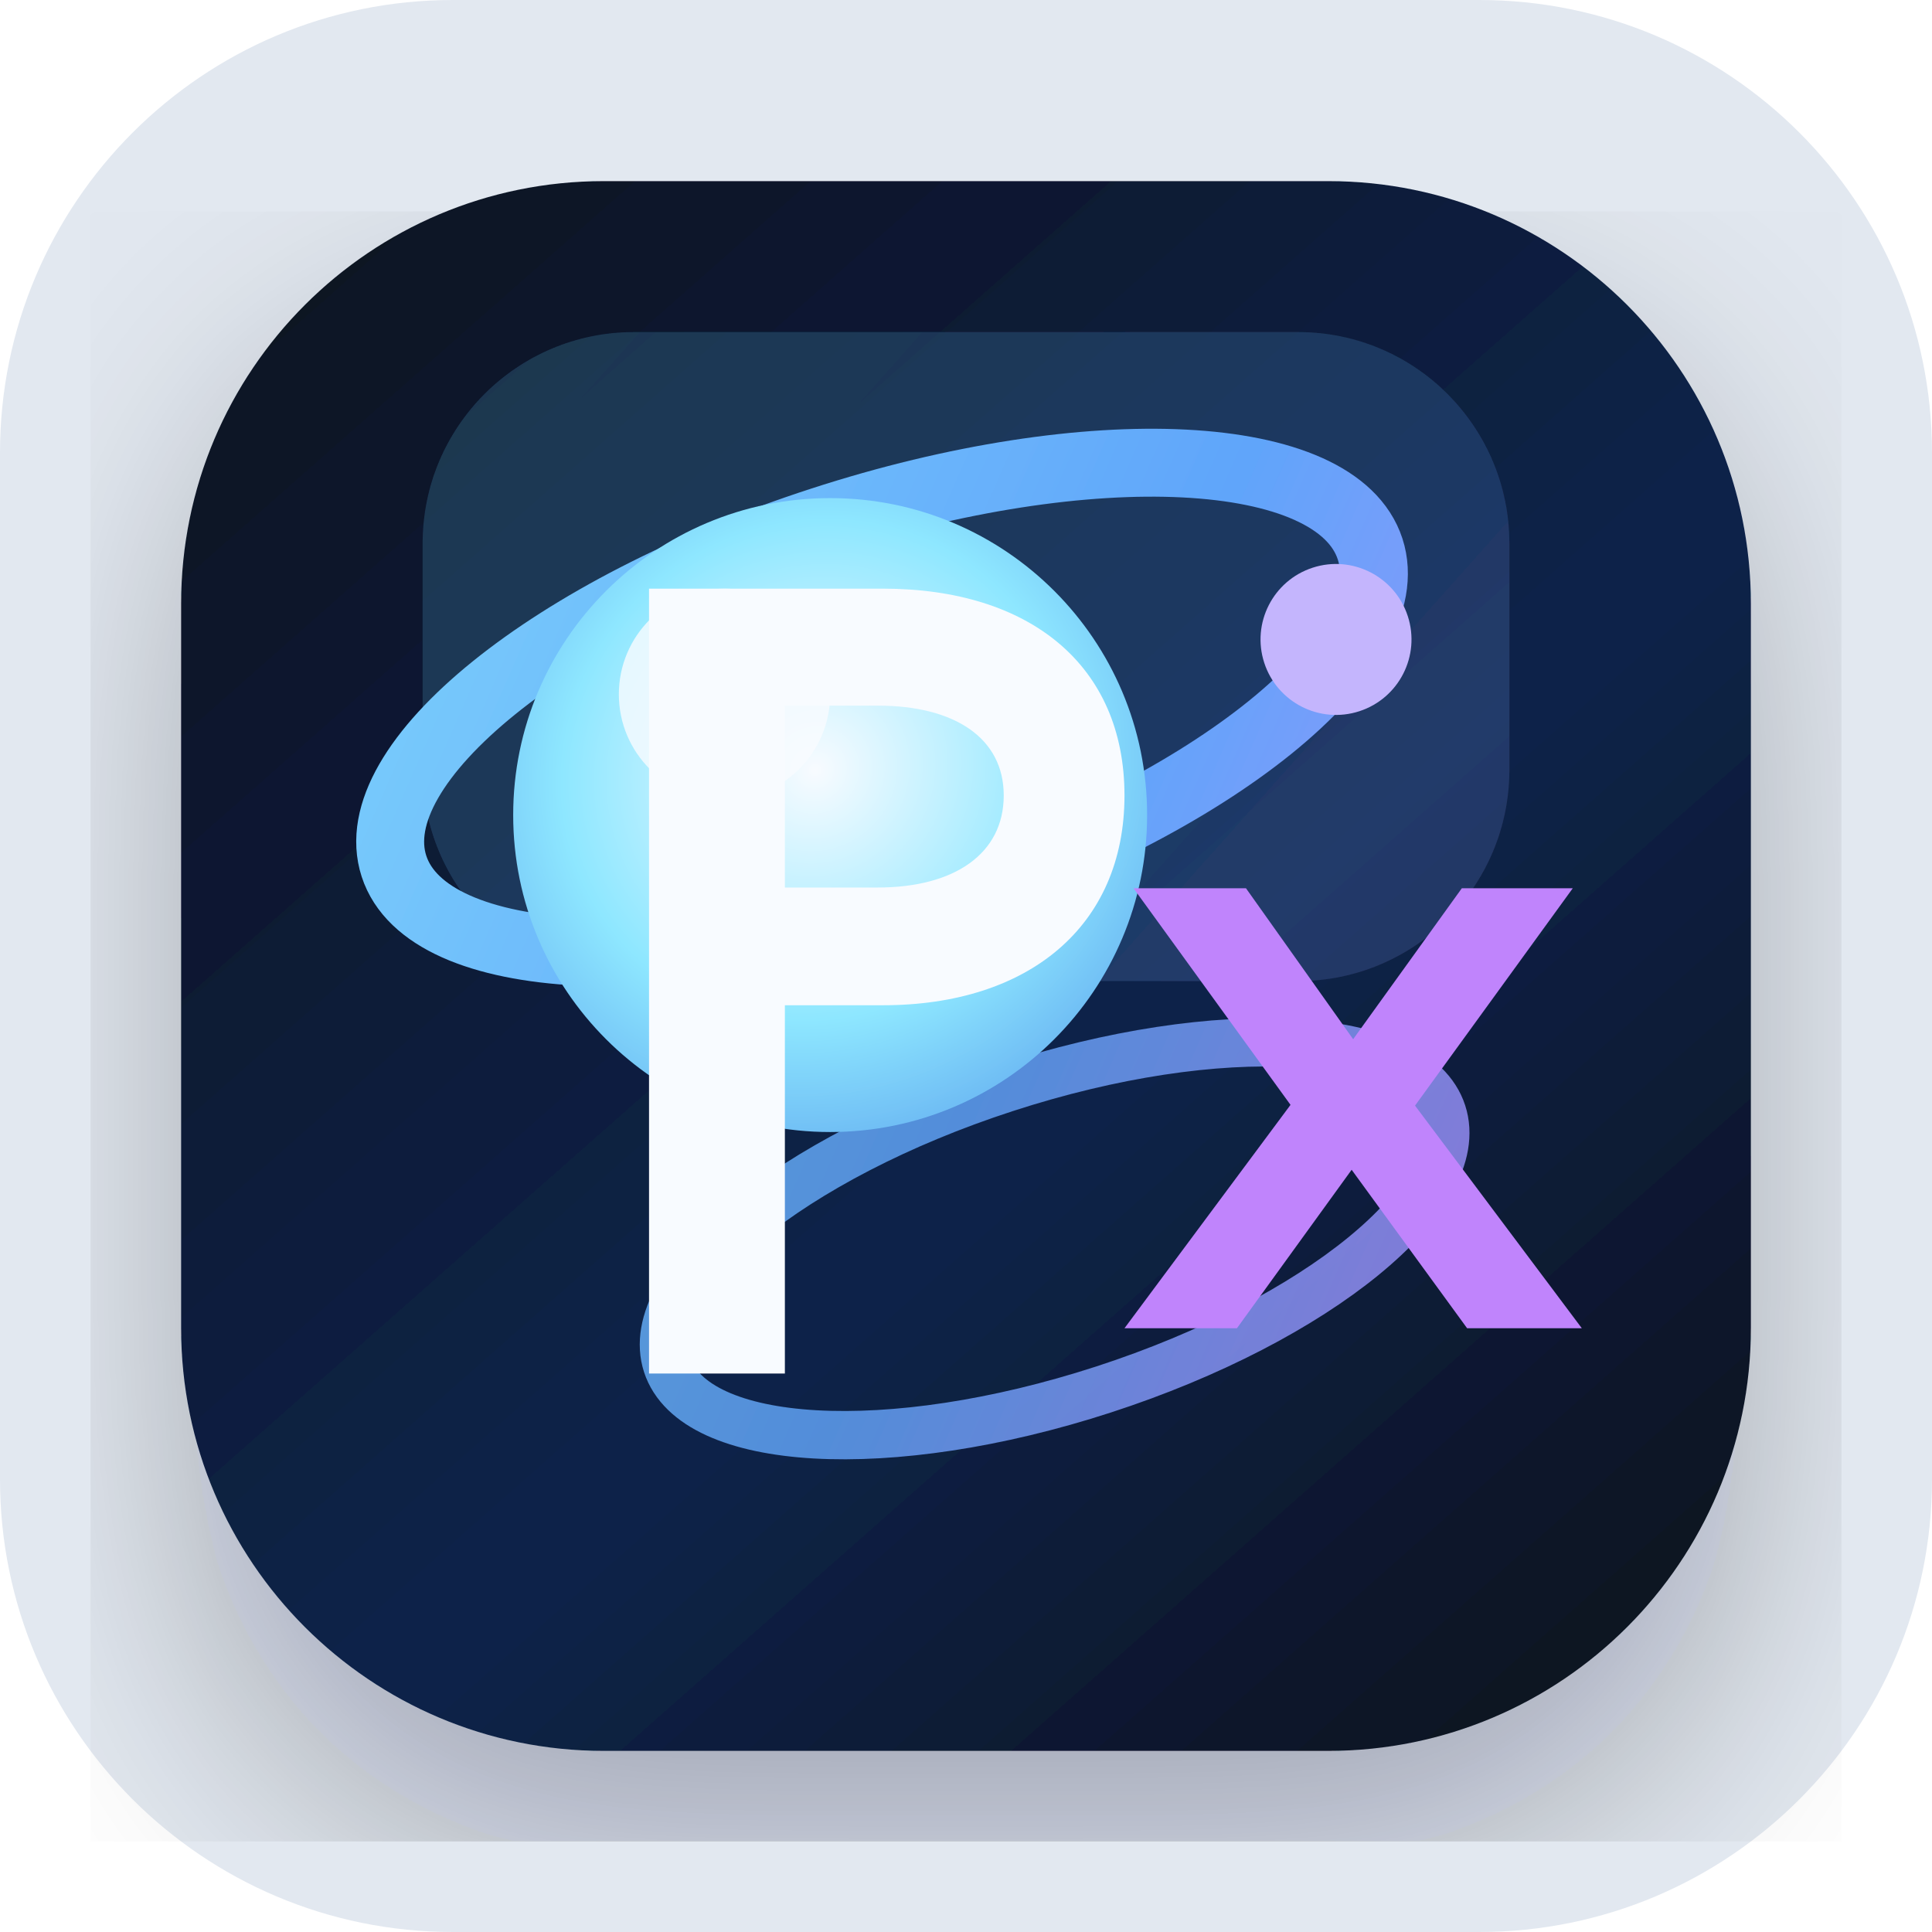
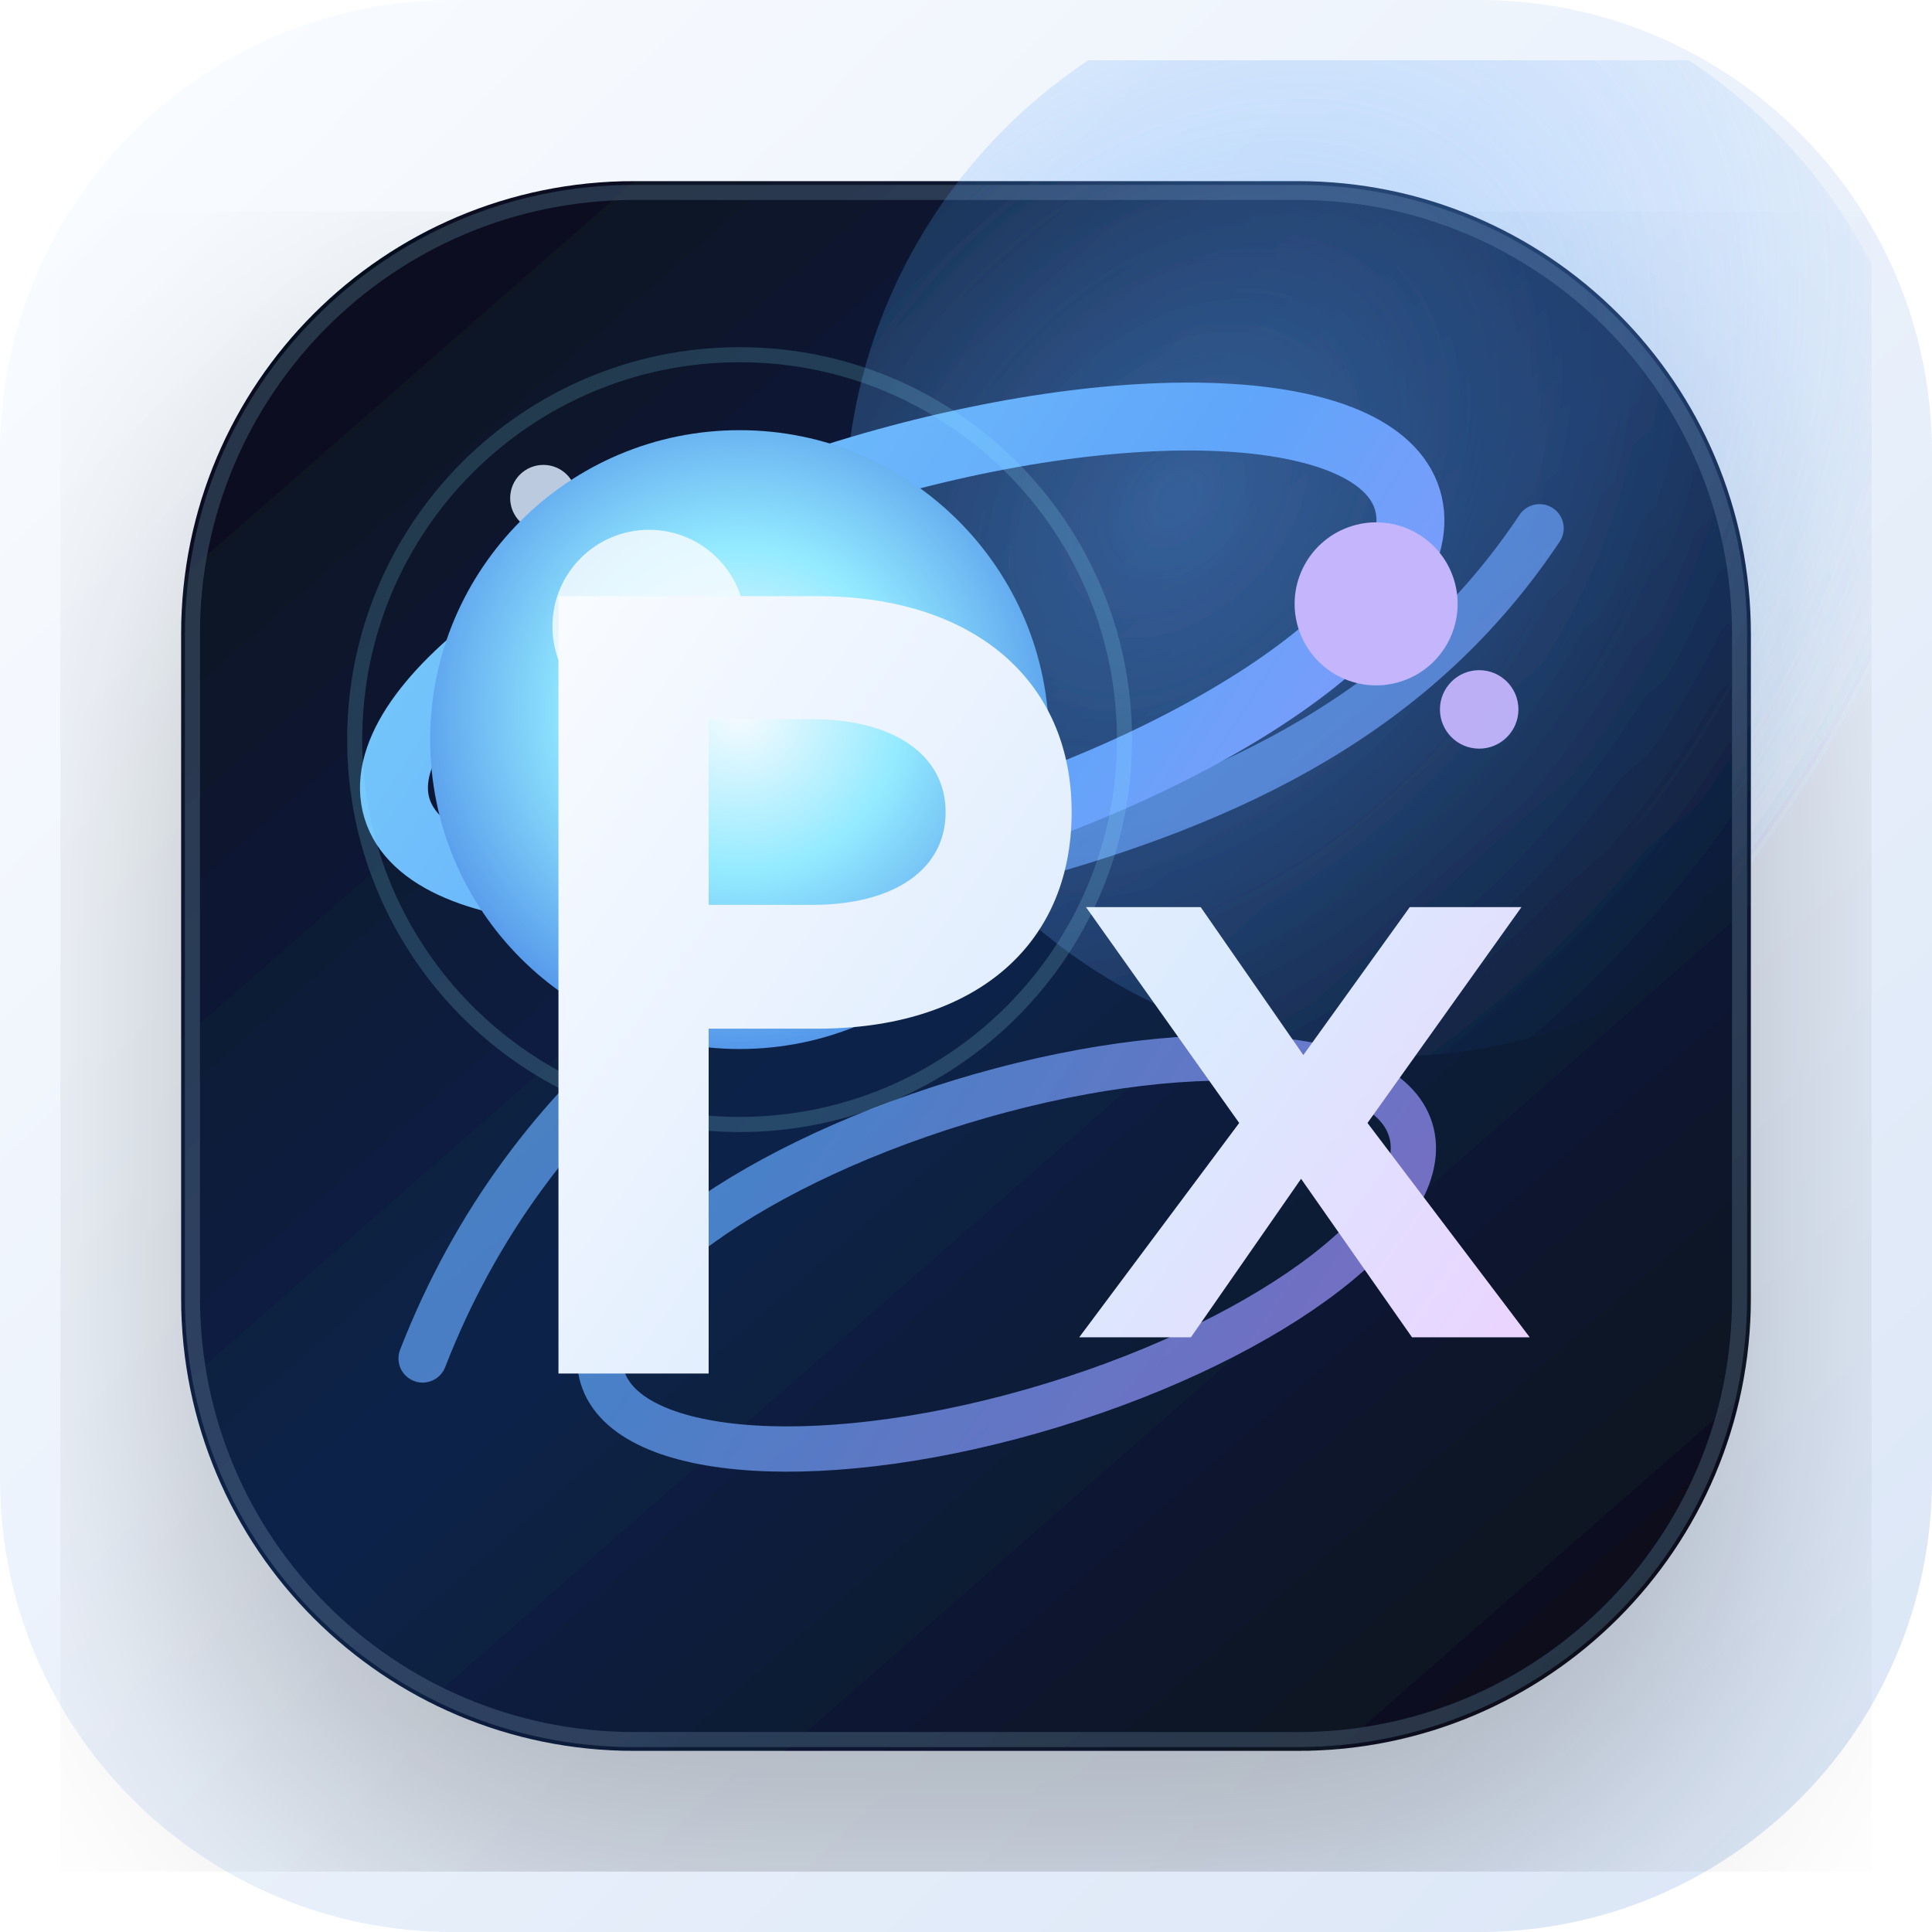
<svg xmlns="http://www.w3.org/2000/svg" viewBox="0 0 128 128" fill="none">
  <defs>
-     <linearGradient id="physicax-shell" x1="18" y1="14" x2="108" y2="116" gradientUnits="userSpaceOnUse">
-       <stop stop-color="#071121" />
-       <stop offset="0.58" stop-color="#11244A" />
-       <stop offset="1" stop-color="#07101D" />
+     <linearGradient id="icon-shell" x1="18" y1="12" x2="109" y2="116" gradientUnits="userSpaceOnUse">
+       <stop stop-color="#050C19" />
+       <stop offset="0.5" stop-color="#10244A" />
+       <stop offset="1" stop-color="#060D17" />
    </linearGradient>
-     <linearGradient id="physicax-orbit" x1="25" y1="26" x2="108" y2="100" gradientUnits="userSpaceOnUse">
+     <linearGradient id="icon-stroke" x1="26" y1="18" x2="100" y2="107" gradientUnits="userSpaceOnUse">
      <stop stop-color="#7DD3FC" />
-       <stop offset="0.52" stop-color="#60A5FA" />
+       <stop offset="0.48" stop-color="#60A5FA" />
      <stop offset="1" stop-color="#C084FC" />
    </linearGradient>
-     <radialGradient id="physicax-core" cx="0" cy="0" r="1" gradientUnits="userSpaceOnUse" gradientTransform="translate(54 51) rotate(48.53) scale(45.193 47.5788)">
+     <linearGradient id="icon-mono" x1="34" y1="46" x2="97" y2="91" gradientUnits="userSpaceOnUse">
      <stop stop-color="#F8FBFF" />
-       <stop offset="0.36" stop-color="#8EE7FF" />
+       <stop offset="0.65" stop-color="#DBEAFE" />
+       <stop offset="1" stop-color="#E9D5FF" />
+     </linearGradient>
+     <radialGradient id="icon-core" cx="0" cy="0" r="1" gradientUnits="userSpaceOnUse" gradientTransform="translate(49 47) rotate(44.2) scale(33 33)">
+       <stop stop-color="#F8FBFF" />
+       <stop offset="0.33" stop-color="#93EAFF" />
      <stop offset="1" stop-color="#1D4ED8" />
    </radialGradient>
-     <filter id="physicax-shadow" x="6" y="6" width="116" height="116" filterUnits="userSpaceOnUse" color-interpolation-filters="sRGB">
-       <feDropShadow dx="0" dy="8" stdDeviation="9" flood-color="#020617" flood-opacity="0.28" />
+     <radialGradient id="icon-glow" cx="0" cy="0" r="1" gradientUnits="userSpaceOnUse" gradientTransform="translate(78 33) rotate(131.4) scale(63 45)">
+       <stop stop-color="#60A5FA" stop-opacity="0.48" />
+       <stop offset="1" stop-color="#60A5FA" stop-opacity="0" />
+     </radialGradient>
+     <linearGradient id="icon-canvas" x1="10" y1="8" x2="118" y2="122" gradientUnits="userSpaceOnUse">
+       <stop stop-color="#F8FBFF" />
+       <stop offset="1" stop-color="#DCE7F7" />
+     </linearGradient>
+     <filter id="icon-shadow" x="4" y="4" width="120" height="120" filterUnits="userSpaceOnUse" color-interpolation-filters="sRGB">
+       <feDropShadow dx="0" dy="10" stdDeviation="10" flood-color="#020617" flood-opacity="0.24" />
    </filter>
  </defs>
-   <rect width="128" height="128" rx="30" fill="#E2E8F0" />
-   <g filter="url(#physicax-shadow)">
-     <rect x="12" y="12" width="104" height="104" rx="28" fill="url(#physicax-shell)" />
-     <path d="M28 36C28 28.268 34.268 22 42 22H86C93.732 22 100 28.268 100 36V51C100 58.732 93.732 65 86 65H42C34.268 65 28 58.732 28 51V36Z" fill="url(#physicax-orbit)" fill-opacity="0.18" />
-     <g transform="rotate(-18 64 64)">
-       <ellipse cx="64" cy="46" rx="34" ry="13" stroke="url(#physicax-orbit)" stroke-width="4.5" />
-       <ellipse cx="64" cy="83" rx="27" ry="10.5" stroke="url(#physicax-orbit)" stroke-width="3.2" stroke-opacity="0.82" />
-       <circle cx="94" cy="51" r="5" fill="#C4B5FD" />
+   <rect width="128" height="128" rx="30" fill="url(#icon-canvas)" />
+   <g filter="url(#icon-shadow)">
+     <rect x="12" y="12" width="104" height="104" rx="30" fill="url(#icon-shell)" />
+     <rect x="12.75" y="12.75" width="102.5" height="102.5" rx="29.25" stroke="#BFDFFE" stroke-opacity="0.18" />
+     <circle cx="92" cy="34" r="36" fill="url(#icon-glow)" />
+     <circle cx="36" cy="33" r="2.2" fill="#DBEAFE" fill-opacity="0.85" />
+     <circle cx="98" cy="47" r="2.6" fill="#C4B5FD" fill-opacity="0.95" />
+     <circle cx="86" cy="28" r="1.7" fill="#F8FBFF" fill-opacity="0.75" />
+     <path d="M28 90C35 72 50 61 67 57C82 53 94 47 102 35" stroke="url(#icon-stroke)" stroke-width="3.2" stroke-linecap="round" stroke-opacity="0.7" />
+     <g transform="rotate(-17 64 64)">
+       <ellipse cx="66" cy="43" rx="35" ry="12.5" stroke="url(#icon-stroke)" stroke-width="4.5" />
+       <ellipse cx="61" cy="83" rx="28" ry="10.5" stroke="url(#icon-stroke)" stroke-width="3" stroke-opacity="0.72" />
+       <circle cx="97" cy="49" r="5.4" fill="#C4B5FD" />
    </g>
-     <circle cx="55" cy="54" r="21" fill="url(#physicax-core)" />
-     <circle cx="48" cy="46" r="7" fill="#F8FBFF" fill-opacity="0.8" />
-     <path d="M43 91V39H58.5C68.25 39 74.5 44.1 74.5 52.7C74.5 61.4 68.1 66.6 58.5 66.6H52V91H43ZM52 58.8H58.15C63.25 58.8 66.5 56.55 66.5 52.7C66.5 48.9 63.25 46.75 58.15 46.75H52V58.8Z" fill="#F8FBFF" />
-     <path d="M74.5 88L85.5 73.2L75.1 58.85H82.55L89.65 68.85L96.85 58.85H104.2L93.75 73.25L104.8 88H97.2L89.55 77.5L81.95 88H74.5Z" fill="#C084FC" />
+     <circle cx="49" cy="49" r="20.5" fill="url(#icon-core)" />
+     <circle cx="43" cy="41.5" r="6.4" fill="#F8FBFF" fill-opacity="0.82" />
+     <circle cx="49" cy="49" r="25.5" stroke="#93EAFF" stroke-opacity="0.18" />
+     <path d="M37 91V39.5H54.2C64.4 39.5 71 45 71 53.8C71 62.9 64.25 68.15 54.2 68.15H46.95V91H37ZM46.95 59.95H53.8C59.25 59.95 62.65 57.6 62.65 53.8C62.65 50.05 59.25 47.65 53.8 47.65H46.95V59.95Z" fill="url(#icon-mono)" />
+     <path d="M71.5 88.6L82.1 74.4L71.95 60.1H79.55L86.35 69.9L93.4 60.1H100.8L90.6 74.4L101.35 88.6H93.55L86.2 78.1L78.9 88.6H71.5Z" fill="url(#icon-mono)" />
  </g>
</svg>
